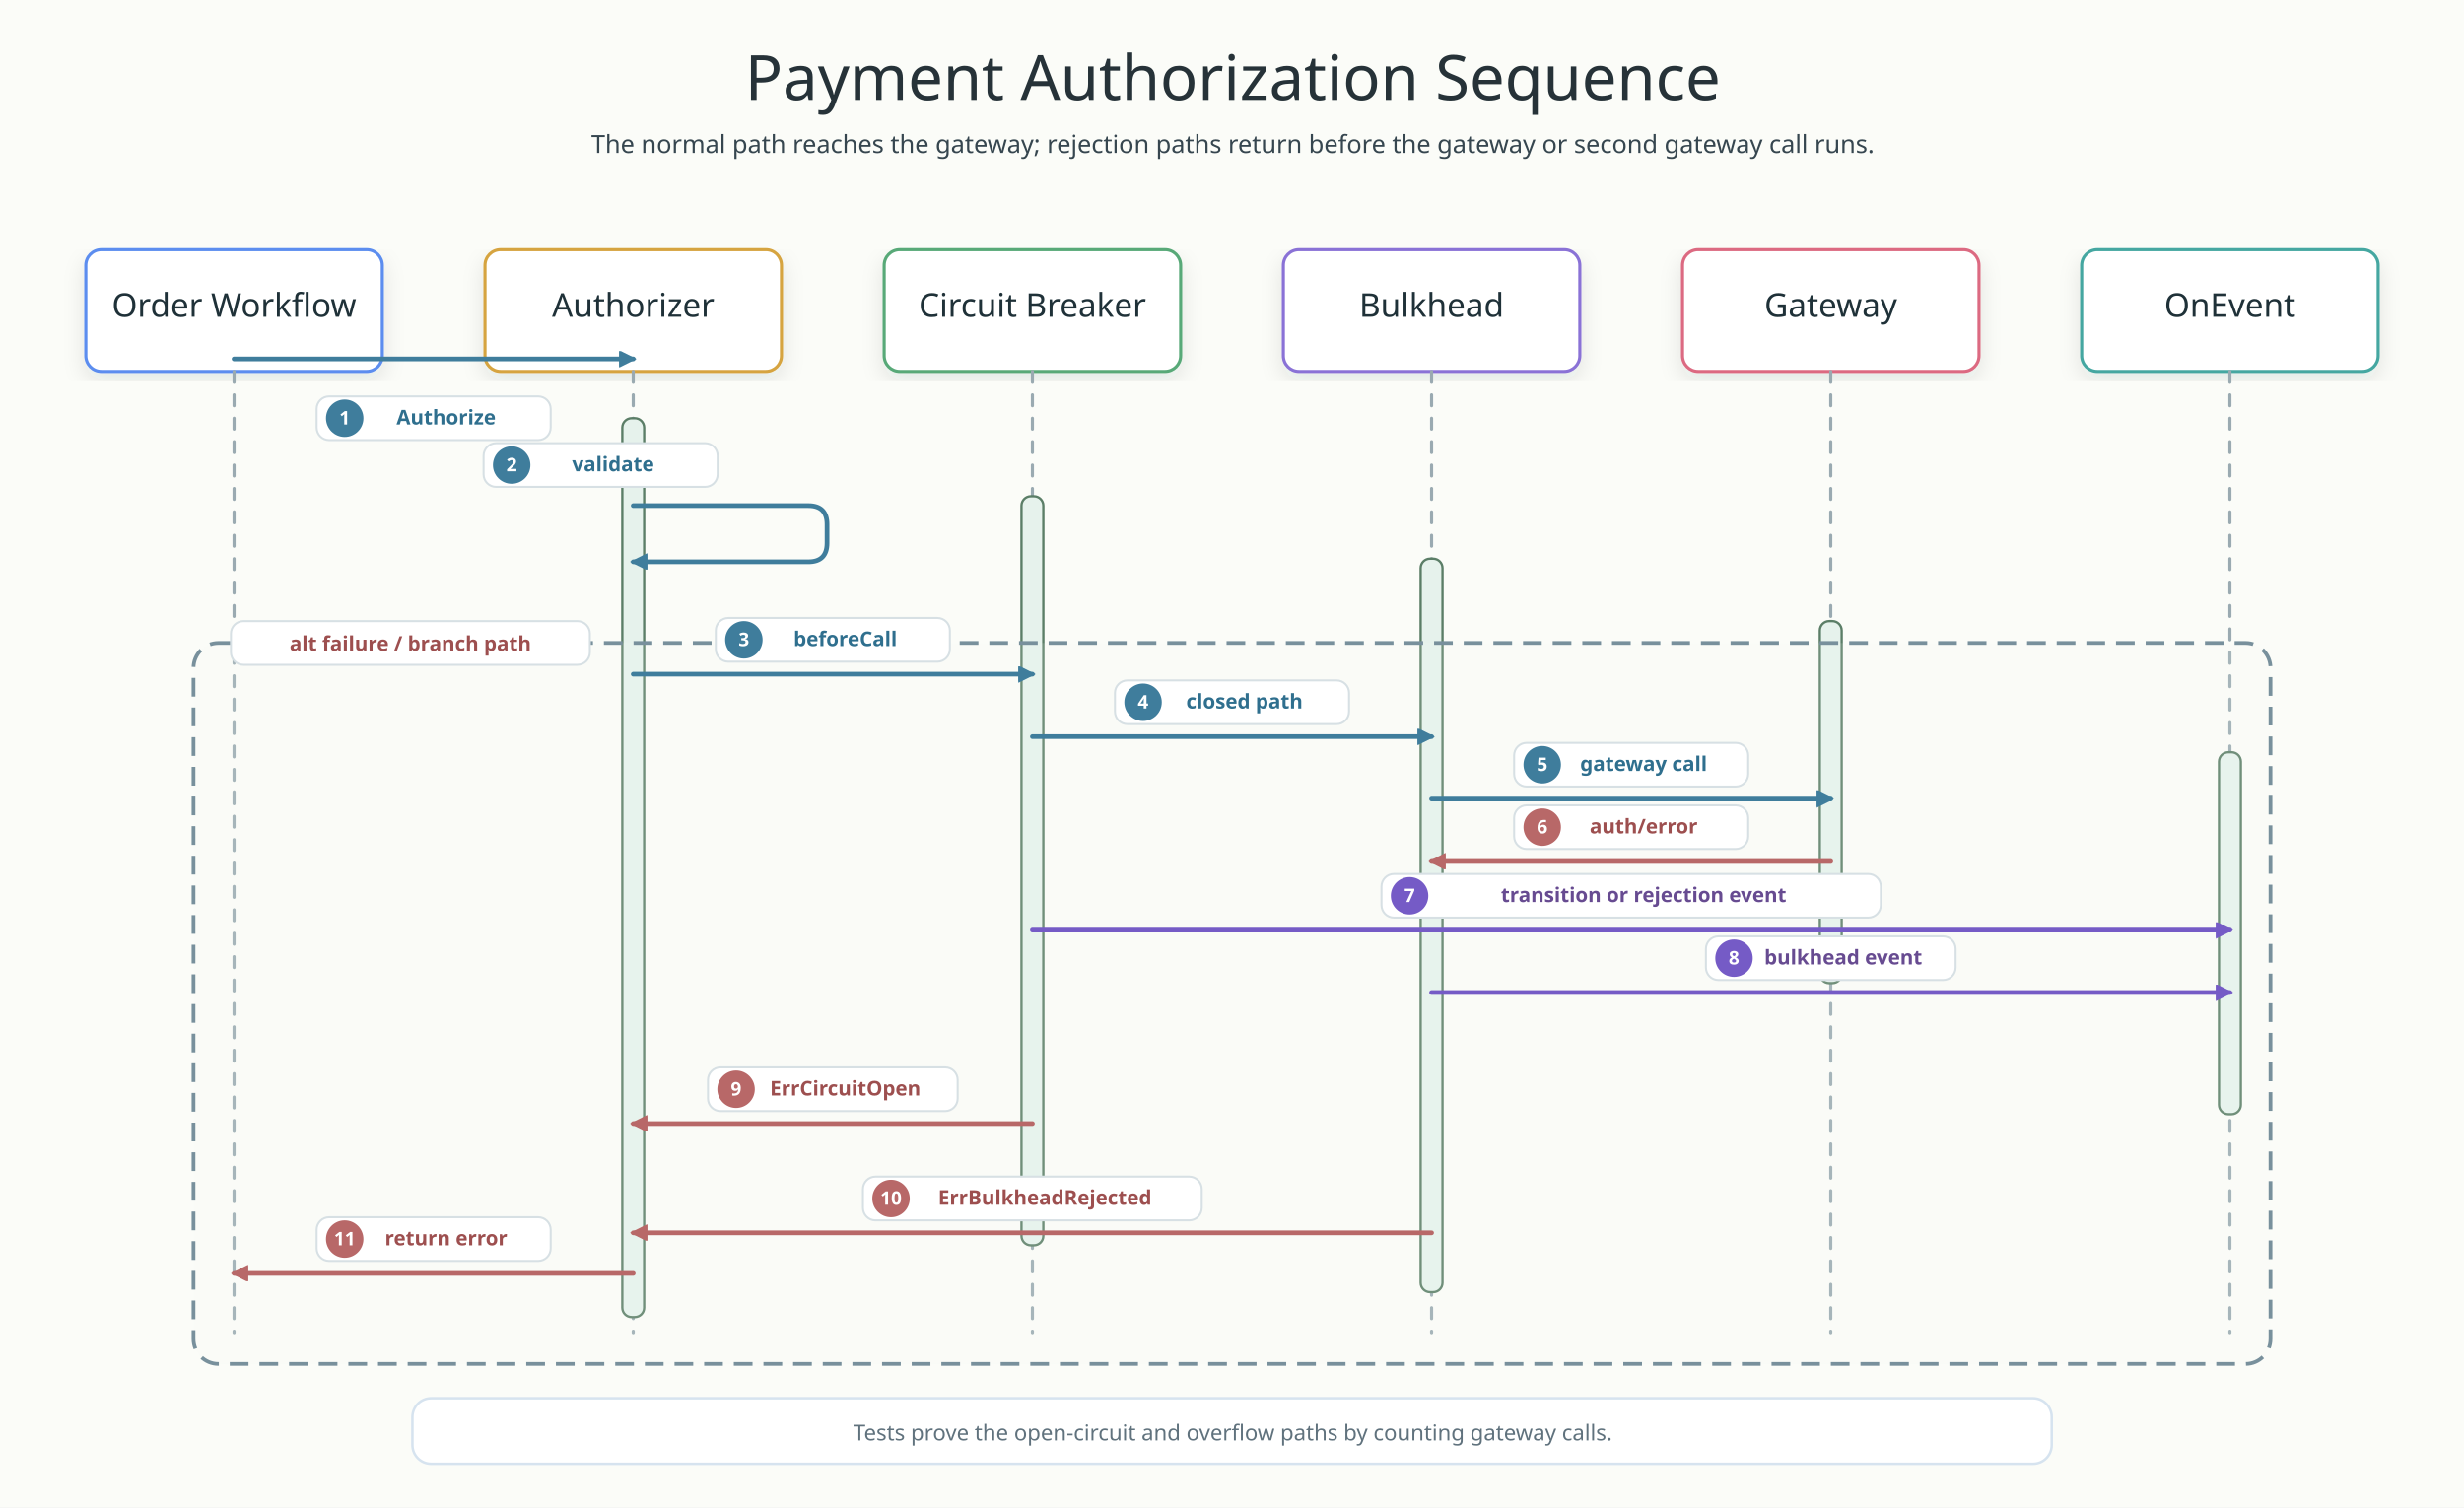
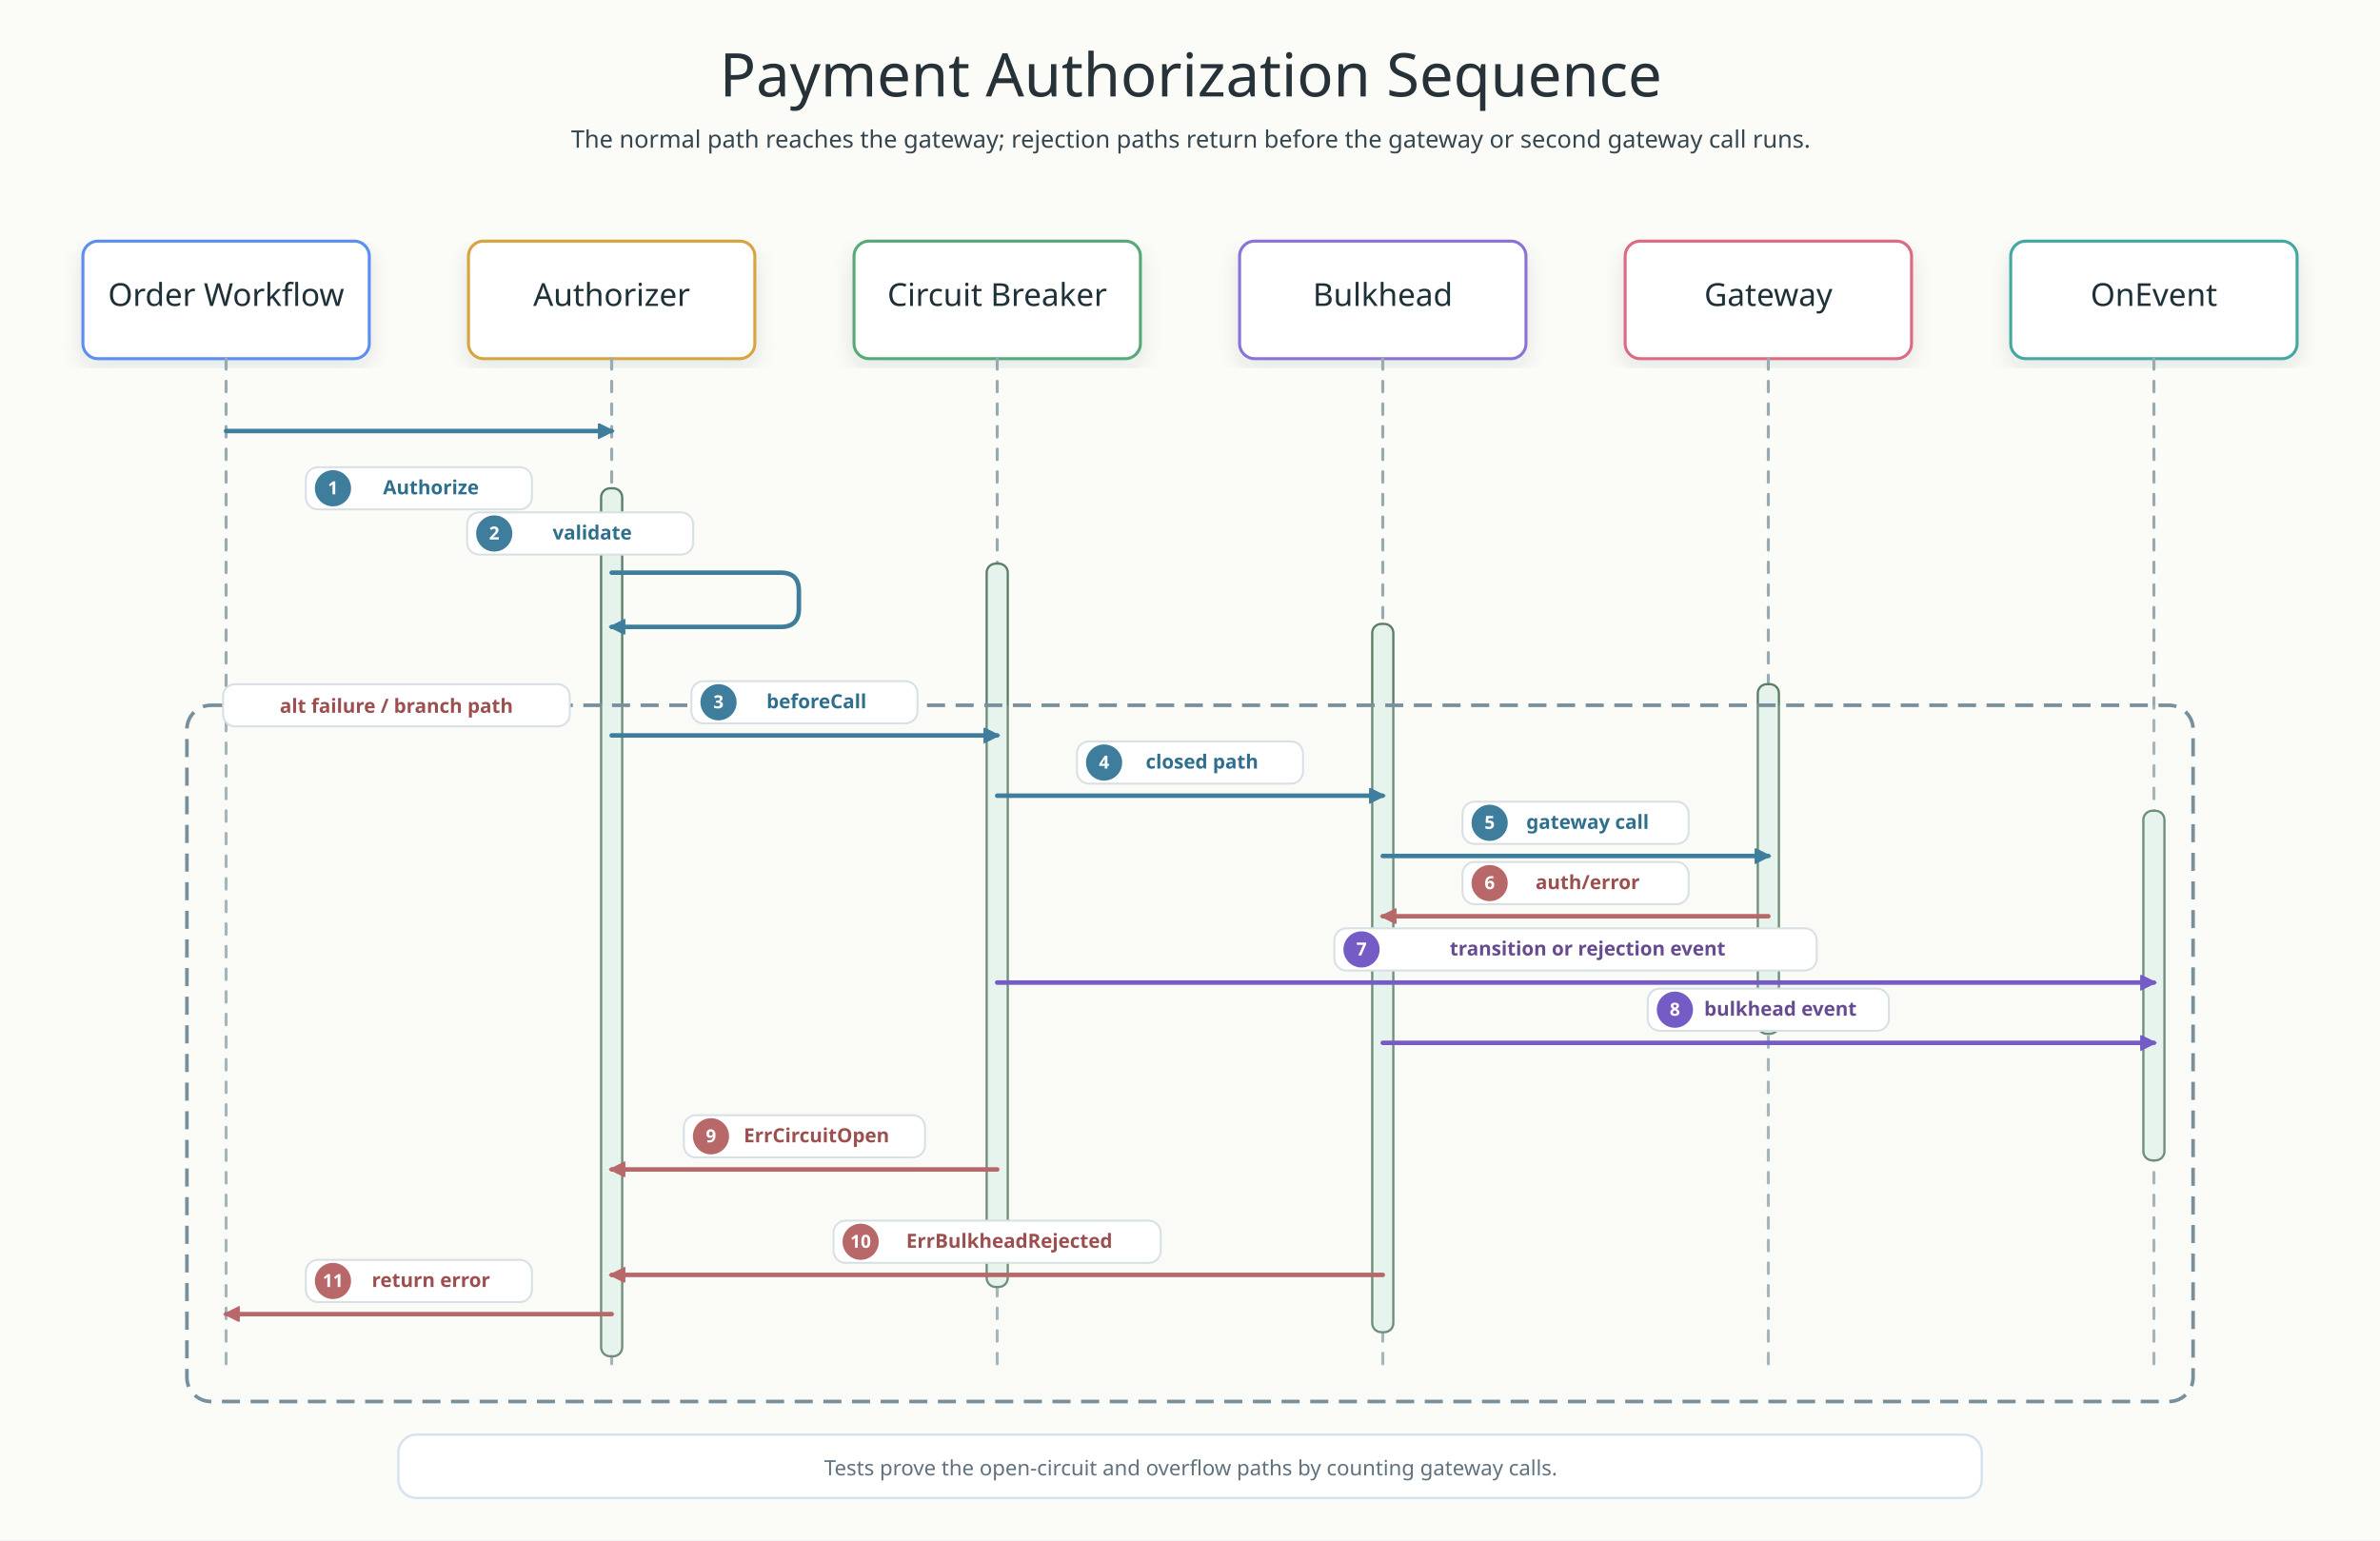
- <svg xmlns="http://www.w3.org/2000/svg" width="1579" height="966" viewBox="-60 0 1579 966" role="img" aria-labelledby="title desc">
+ <svg xmlns="http://www.w3.org/2000/svg" width="1579" height="1022" viewBox="-60 0 1579 1022" role="img" aria-labelledby="title desc">
  <defs>
    <filter id="shadow" x="-8%" y="-8%" width="116%" height="116%">
      <feDropShadow dx="0" dy="6" stdDeviation="7" flood-color="#203040" flood-opacity="0.10" />
    </filter>
    <marker id="arrow-call" markerWidth="13" markerHeight="13" refX="9" refY="5" orient="auto" markerUnits="userSpaceOnUse">
      <polygon points="0,0 10,5 0,10" fill="#3F7D9C" stroke="#3F7D9C" stroke-dasharray="none" style="stroke-dasharray:none" />
    </marker>
    <marker id="arrow-return" markerWidth="13" markerHeight="13" refX="9" refY="5" orient="auto" markerUnits="userSpaceOnUse">
      <polygon points="0,0 10,5 0,10" fill="#6E8F4F" stroke="#6E8F4F" stroke-dasharray="none" style="stroke-dasharray:none" />
    </marker>
    <marker id="arrow-async" markerWidth="13" markerHeight="13" refX="9" refY="5" orient="auto" markerUnits="userSpaceOnUse">
      <polygon points="0,0 10,5 0,10" fill="#755BC6" stroke="#755BC6" stroke-dasharray="none" style="stroke-dasharray:none" />
    </marker>
    <marker id="arrow-fail" markerWidth="13" markerHeight="13" refX="9" refY="5" orient="auto" markerUnits="userSpaceOnUse">
      <polygon points="0,0 10,5 0,10" fill="#B86868" stroke="#B86868" stroke-dasharray="none" style="stroke-dasharray:none" />
    </marker>
    <style>
      @font-face { font-family: 'Architects Daughter'; src: url('file:///Users/debop/Library/Fonts/ArchitectsDaughter-Regular.ttf') format('truetype'); }
      @font-face { font-family: 'Comic Mono'; src: url('file:///Users/debop/Library/Fonts/ComicMono.ttf') format('truetype'); }
      .canvas{fill:#fbfcf8}.title{font-family:'Architects Daughter';font-size:40px;fill:#263238}.subtitle,.detail,.footer{font-family:'Comic Mono';fill:#36464f}.subtitle{font-size:16px}.footer{font-size:14px;fill:#60727d}.cardTitle{font-family:'Architects Daughter';font-size:21px;fill:#1f3138}.role{font-family:'Comic Mono';font-size:12px;fill:#546a73}.card{fill:#ffffff;stroke-width:2;filter:url(#shadow)}.lifeline{stroke:#9aaab1;stroke-width:2;stroke-dasharray:7 8;stroke-linecap:round}.activation{fill:#e6f2ec;stroke:#5b7e67;stroke-width:1.5}.call,.return,.async,.fail{fill:none;stroke-width:3;stroke-linecap:round;stroke-linejoin:round}.call{stroke:#3F7D9C;marker-end:url(#arrow-call)}.return{stroke:#6E8F4F;stroke-width:2.6;stroke-dasharray:8 6;marker-end:url(#arrow-return)}.async{stroke:#755BC6;marker-end:url(#arrow-async)}.fail{stroke:#B86868;marker-end:url(#arrow-fail)}.alt{fill:#eef7f0;fill-opacity:.14;stroke:#78909c;stroke-width:2.4;stroke-dasharray:12 7}.divider{stroke:#78909c;stroke-width:2;stroke-dasharray:10 8}rect.label{fill:#ffffff;stroke:#d7e0e4;stroke-width:1.3}.callLabel{stroke:#9cc2d1}.returnLabel{stroke:#b6c9a4}.asyncLabel{stroke:#b8a9d5}.failLabel{stroke:#d9abab}.badgeText,.msg{font-family:'Comic Mono';font-size:12px;font-weight:700}.msg{font-size:13px}.callText{fill:#2f6f8e}.returnText{fill:#55783F}.asyncText{fill:#674b91}.failText{fill:#9d4f4f}
    </style>
  </defs>
-   <rect class="canvas" x="-60" y="0" width="1579" height="966" />
+   <rect class="canvas" x="-60" y="0" width="1579" height="1022" />
  <text class="title" x="730" y="64" text-anchor="middle">Payment Authorization Sequence</text>
  <text class="subtitle" x="730" y="98" text-anchor="middle">The normal path reaches the gateway; rejection paths return before the gateway or second gateway call runs.</text>
  <g id="participant-1">
    <rect class="card" x="-5" y="160" width="190" height="78" rx="10" fill="#E8F3FF" stroke="#5B8DEF" />
    <text class="cardTitle" x="90" y="203" text-anchor="middle">Order Workflow</text>
-     <line class="lifeline" x1="90" y1="238" x2="90" y2="854" />
+     <line class="lifeline" x1="90" y1="238" x2="90" y2="910" />
  </g>
  <g id="participant-2">
    <rect class="card" x="250.8" y="160" width="190" height="78" rx="10" fill="#FFF3D9" stroke="#D6A441" />
    <text class="cardTitle" x="345.8" y="203" text-anchor="middle">Authorizer</text>
-     <line class="lifeline" x1="345.8" y1="238" x2="345.8" y2="854" />
+     <line class="lifeline" x1="345.8" y1="238" x2="345.8" y2="910" />
  </g>
  <g id="participant-3">
    <rect class="card" x="506.6" y="160" width="190" height="78" rx="10" fill="#EAF7EF" stroke="#58A978" />
    <text class="cardTitle" x="601.6" y="203" text-anchor="middle">Circuit Breaker</text>
-     <line class="lifeline" x1="601.6" y1="238" x2="601.6" y2="854" />
+     <line class="lifeline" x1="601.6" y1="238" x2="601.6" y2="910" />
  </g>
  <g id="participant-4">
    <rect class="card" x="762.4" y="160" width="190" height="78" rx="10" fill="#F1ECFF" stroke="#8A72D6" />
    <text class="cardTitle" x="857.4" y="203" text-anchor="middle">Bulkhead</text>
-     <line class="lifeline" x1="857.4" y1="238" x2="857.4" y2="854" />
+     <line class="lifeline" x1="857.4" y1="238" x2="857.4" y2="910" />
  </g>
  <g id="participant-5">
    <rect class="card" x="1018.2" y="160" width="190" height="78" rx="10" fill="#FDECEF" stroke="#DC6B82" />
    <text class="cardTitle" x="1113.2" y="203" text-anchor="middle">Gateway</text>
-     <line class="lifeline" x1="1113.2" y1="238" x2="1113.2" y2="854" />
+     <line class="lifeline" x1="1113.2" y1="238" x2="1113.2" y2="910" />
  </g>
  <g id="participant-6">
    <rect class="card" x="1274" y="160" width="190" height="78" rx="10" fill="#E9F7F6" stroke="#45A7A1" />
    <text class="cardTitle" x="1369" y="203" text-anchor="middle">OnEvent</text>
-     <line class="lifeline" x1="1369" y1="238" x2="1369" y2="854" />
+     <line class="lifeline" x1="1369" y1="238" x2="1369" y2="910" />
  </g>
-   <rect class="activation" x="338.8" y="268" width="14" height="576" rx="6" />
-   <rect class="activation" x="594.6" y="318" width="14" height="480" rx="6" />
-   <rect class="activation" x="850.4" y="358" width="14" height="470" rx="6" />
-   <rect class="activation" x="1106.2" y="398" width="14" height="232" rx="6" />
-   <rect class="activation" x="1362" y="482" width="14" height="232" rx="6" />
-   <rect class="alt" x="64" y="412" width="1331" height="462" rx="16" />
-   <rect class="label failLabel" x="88" y="398" width="230" height="28" rx="8" />
-   <text class="msg failText" x="203" y="417" text-anchor="middle">alt failure / branch path</text>
+   <rect class="activation" x="338.8" y="324" width="14" height="576" rx="6" />
+   <rect class="activation" x="594.6" y="374" width="14" height="480" rx="6" />
+   <rect class="activation" x="850.4" y="414" width="14" height="470" rx="6" />
+   <rect class="activation" x="1106.2" y="454" width="14" height="232" rx="6" />
+   <rect class="activation" x="1362" y="538" width="14" height="232" rx="6" />
+   <rect class="alt" x="64" y="468" width="1331" height="462" rx="16" />
+   <rect class="label failLabel" x="88" y="454" width="230" height="28" rx="8" />
+   <text class="msg failText" x="203" y="473" text-anchor="middle">alt failure / branch path</text>
  <g id="message-1">
-     <rect class="label callLabel" x="142.9" y="254" width="150" height="28" rx="8" />
-     <circle cx="160.9" cy="268" r="12" fill="#3F7D9C" />
-     <text class="badgeText" x="160.9" y="272" text-anchor="middle" fill="#fff">1</text>
-     <text class="msg callText" x="225.9" y="272" text-anchor="middle">Authorize</text>
-     <path class="call" d="M 90 230 H 345.8" />
+     <rect class="label callLabel" x="142.9" y="310" width="150" height="28" rx="8" />
+     <circle cx="160.9" cy="324" r="12" fill="#3F7D9C" />
+     <text class="badgeText" x="160.9" y="328" text-anchor="middle" fill="#fff">1</text>
+     <text class="msg callText" x="225.9" y="328" text-anchor="middle">Authorize</text>
+     <path class="call" d="M 90 286 H 345.8" />
  </g>
  <g id="message-2">
-     <rect class="label callLabel" x="249.9" y="284" width="150" height="28" rx="8" />
-     <circle cx="267.9" cy="298" r="12" fill="#3F7D9C" />
-     <text class="badgeText" x="267.9" y="302" text-anchor="middle" fill="#fff">2</text>
-     <text class="msg callText" x="332.9" y="302" text-anchor="middle">validate</text>
-     <path class="call" d="M 345.8 324 H 458 Q 470 324 470 336 V 348 Q 470 360 458 360 H 345.8" />
+     <rect class="label callLabel" x="249.9" y="340" width="150" height="28" rx="8" />
+     <circle cx="267.9" cy="354" r="12" fill="#3F7D9C" />
+     <text class="badgeText" x="267.9" y="358" text-anchor="middle" fill="#fff">2</text>
+     <text class="msg callText" x="332.9" y="358" text-anchor="middle">validate</text>
+     <path class="call" d="M 345.8 380 H 458 Q 470 380 470 392 V 404 Q 470 416 458 416 H 345.8" />
  </g>
  <g id="message-3">
-     <rect class="label callLabel" x="398.7" y="396" width="150" height="28" rx="8" />
-     <circle cx="416.7" cy="410" r="12" fill="#3F7D9C" />
-     <text class="badgeText" x="416.7" y="414" text-anchor="middle" fill="#fff">3</text>
-     <text class="msg callText" x="481.7" y="414" text-anchor="middle">beforeCall</text>
-     <path class="call" d="M 345.8 432 H 601.6" />
+     <rect class="label callLabel" x="398.7" y="452" width="150" height="28" rx="8" />
+     <circle cx="416.7" cy="466" r="12" fill="#3F7D9C" />
+     <text class="badgeText" x="416.7" y="470" text-anchor="middle" fill="#fff">3</text>
+     <text class="msg callText" x="481.7" y="470" text-anchor="middle">beforeCall</text>
+     <path class="call" d="M 345.8 488 H 601.6" />
  </g>
  <g id="message-4">
-     <rect class="label callLabel" x="654.5" y="436" width="150" height="28" rx="8" />
-     <circle cx="672.5" cy="450" r="12" fill="#3F7D9C" />
-     <text class="badgeText" x="672.5" y="454" text-anchor="middle" fill="#fff">4</text>
-     <text class="msg callText" x="737.5" y="454" text-anchor="middle">closed path</text>
-     <path class="call" d="M 601.6 472 H 857.4" />
+     <rect class="label callLabel" x="654.5" y="492" width="150" height="28" rx="8" />
+     <circle cx="672.5" cy="506" r="12" fill="#3F7D9C" />
+     <text class="badgeText" x="672.5" y="510" text-anchor="middle" fill="#fff">4</text>
+     <text class="msg callText" x="737.5" y="510" text-anchor="middle">closed path</text>
+     <path class="call" d="M 601.6 528 H 857.4" />
  </g>
  <g id="message-5">
-     <rect class="label callLabel" x="910.3" y="476" width="150" height="28" rx="8" />
-     <circle cx="928.3" cy="490" r="12" fill="#3F7D9C" />
-     <text class="badgeText" x="928.3" y="494" text-anchor="middle" fill="#fff">5</text>
-     <text class="msg callText" x="993.3" y="494" text-anchor="middle">gateway call</text>
-     <path class="call" d="M 857.4 512 H 1113.2" />
+     <rect class="label callLabel" x="910.3" y="532" width="150" height="28" rx="8" />
+     <circle cx="928.3" cy="546" r="12" fill="#3F7D9C" />
+     <text class="badgeText" x="928.3" y="550" text-anchor="middle" fill="#fff">5</text>
+     <text class="msg callText" x="993.3" y="550" text-anchor="middle">gateway call</text>
+     <path class="call" d="M 857.4 568 H 1113.2" />
  </g>
  <g id="message-6">
-     <rect class="label failLabel" x="910.3" y="516" width="150" height="28" rx="8" />
-     <circle cx="928.3" cy="530" r="12" fill="#B86868" />
-     <text class="badgeText" x="928.3" y="534" text-anchor="middle" fill="#fff">6</text>
-     <text class="msg failText" x="993.3" y="534" text-anchor="middle">auth/error</text>
-     <path class="fail" d="M 1113.2 552 H 857.4" />
+     <rect class="label failLabel" x="910.3" y="572" width="150" height="28" rx="8" />
+     <circle cx="928.3" cy="586" r="12" fill="#B86868" />
+     <text class="badgeText" x="928.3" y="590" text-anchor="middle" fill="#fff">6</text>
+     <text class="msg failText" x="993.3" y="590" text-anchor="middle">auth/error</text>
+     <path class="fail" d="M 1113.2 608 H 857.4" />
  </g>
  <g id="message-7">
-     <rect class="label asyncLabel" x="825.3" y="560" width="320" height="28" rx="8" />
-     <circle cx="843.3" cy="574" r="12" fill="#755BC6" />
-     <text class="badgeText" x="843.3" y="578" text-anchor="middle" fill="#fff">7</text>
-     <text class="msg asyncText" x="993.3" y="578" text-anchor="middle">transition or rejection event</text>
-     <path class="async" d="M 601.6 596 H 1369" />
+     <rect class="label asyncLabel" x="825.3" y="616" width="320" height="28" rx="8" />
+     <circle cx="843.3" cy="630" r="12" fill="#755BC6" />
+     <text class="badgeText" x="843.3" y="634" text-anchor="middle" fill="#fff">7</text>
+     <text class="msg asyncText" x="993.3" y="634" text-anchor="middle">transition or rejection event</text>
+     <path class="async" d="M 601.6 652 H 1369" />
  </g>
  <g id="message-8">
-     <rect class="label asyncLabel" x="1033.2" y="600" width="160" height="28" rx="8" />
-     <circle cx="1051.2" cy="614" r="12" fill="#755BC6" />
-     <text class="badgeText" x="1051.2" y="618" text-anchor="middle" fill="#fff">8</text>
-     <text class="msg asyncText" x="1121.2" y="618" text-anchor="middle">bulkhead event</text>
-     <path class="async" d="M 857.4 636 H 1369" />
+     <rect class="label asyncLabel" x="1033.2" y="656" width="160" height="28" rx="8" />
+     <circle cx="1051.2" cy="670" r="12" fill="#755BC6" />
+     <text class="badgeText" x="1051.2" y="674" text-anchor="middle" fill="#fff">8</text>
+     <text class="msg asyncText" x="1121.2" y="674" text-anchor="middle">bulkhead event</text>
+     <path class="async" d="M 857.4 692 H 1369" />
  </g>
  <g id="message-9">
-     <rect class="label failLabel" x="393.7" y="684" width="160" height="28" rx="8" />
-     <circle cx="411.7" cy="698" r="12" fill="#B86868" />
-     <text class="badgeText" x="411.7" y="702" text-anchor="middle" fill="#fff">9</text>
-     <text class="msg failText" x="481.7" y="702" text-anchor="middle">ErrCircuitOpen</text>
-     <path class="fail" d="M 601.6 720 H 345.8" />
+     <rect class="label failLabel" x="393.7" y="740" width="160" height="28" rx="8" />
+     <circle cx="411.7" cy="754" r="12" fill="#B86868" />
+     <text class="badgeText" x="411.7" y="758" text-anchor="middle" fill="#fff">9</text>
+     <text class="msg failText" x="481.7" y="758" text-anchor="middle">ErrCircuitOpen</text>
+     <path class="fail" d="M 601.6 776 H 345.8" />
  </g>
  <g id="message-10">
-     <rect class="label failLabel" x="493" y="754" width="217.1" height="28" rx="8" />
-     <circle cx="511" cy="768" r="12" fill="#B86868" />
-     <text class="badgeText" x="511" y="772" text-anchor="middle" fill="#fff">10</text>
-     <text class="msg failText" x="609.6" y="772" text-anchor="middle">ErrBulkheadRejected</text>
-     <path class="fail" d="M 857.4 790 H 345.8" />
+     <rect class="label failLabel" x="493" y="810" width="217.1" height="28" rx="8" />
+     <circle cx="511" cy="824" r="12" fill="#B86868" />
+     <text class="badgeText" x="511" y="828" text-anchor="middle" fill="#fff">10</text>
+     <text class="msg failText" x="609.6" y="828" text-anchor="middle">ErrBulkheadRejected</text>
+     <path class="fail" d="M 857.4 846 H 345.8" />
  </g>
  <g id="message-11">
-     <rect class="label failLabel" x="142.9" y="780" width="150" height="28" rx="8" />
-     <circle cx="160.9" cy="794" r="12" fill="#B86868" />
-     <text class="badgeText" x="160.9" y="798" text-anchor="middle" fill="#fff">11</text>
-     <text class="msg failText" x="225.9" y="798" text-anchor="middle">return error</text>
-     <path class="fail" d="M 345.8 816 H 90" />
+     <rect class="label failLabel" x="142.9" y="836" width="150" height="28" rx="8" />
+     <circle cx="160.9" cy="850" r="12" fill="#B86868" />
+     <text class="badgeText" x="160.9" y="854" text-anchor="middle" fill="#fff">11</text>
+     <text class="msg failText" x="225.9" y="854" text-anchor="middle">return error</text>
+     <path class="fail" d="M 345.8 872 H 90" />
  </g>
  <g>
-     <rect x="204.3" y="896" width="1050.5" height="42" rx="12" fill="#ffffff" stroke="#D6E3EF" stroke-width="1.6" />
-     <text class="footer" x="730" y="923" text-anchor="middle">Tests prove the open-circuit and overflow paths by counting gateway calls.</text>
+     <rect x="204.3" y="952" width="1050.5" height="42" rx="12" fill="#ffffff" stroke="#D6E3EF" stroke-width="1.6" />
+     <text class="footer" x="730" y="979" text-anchor="middle">Tests prove the open-circuit and overflow paths by counting gateway calls.</text>
  </g>
</svg>
